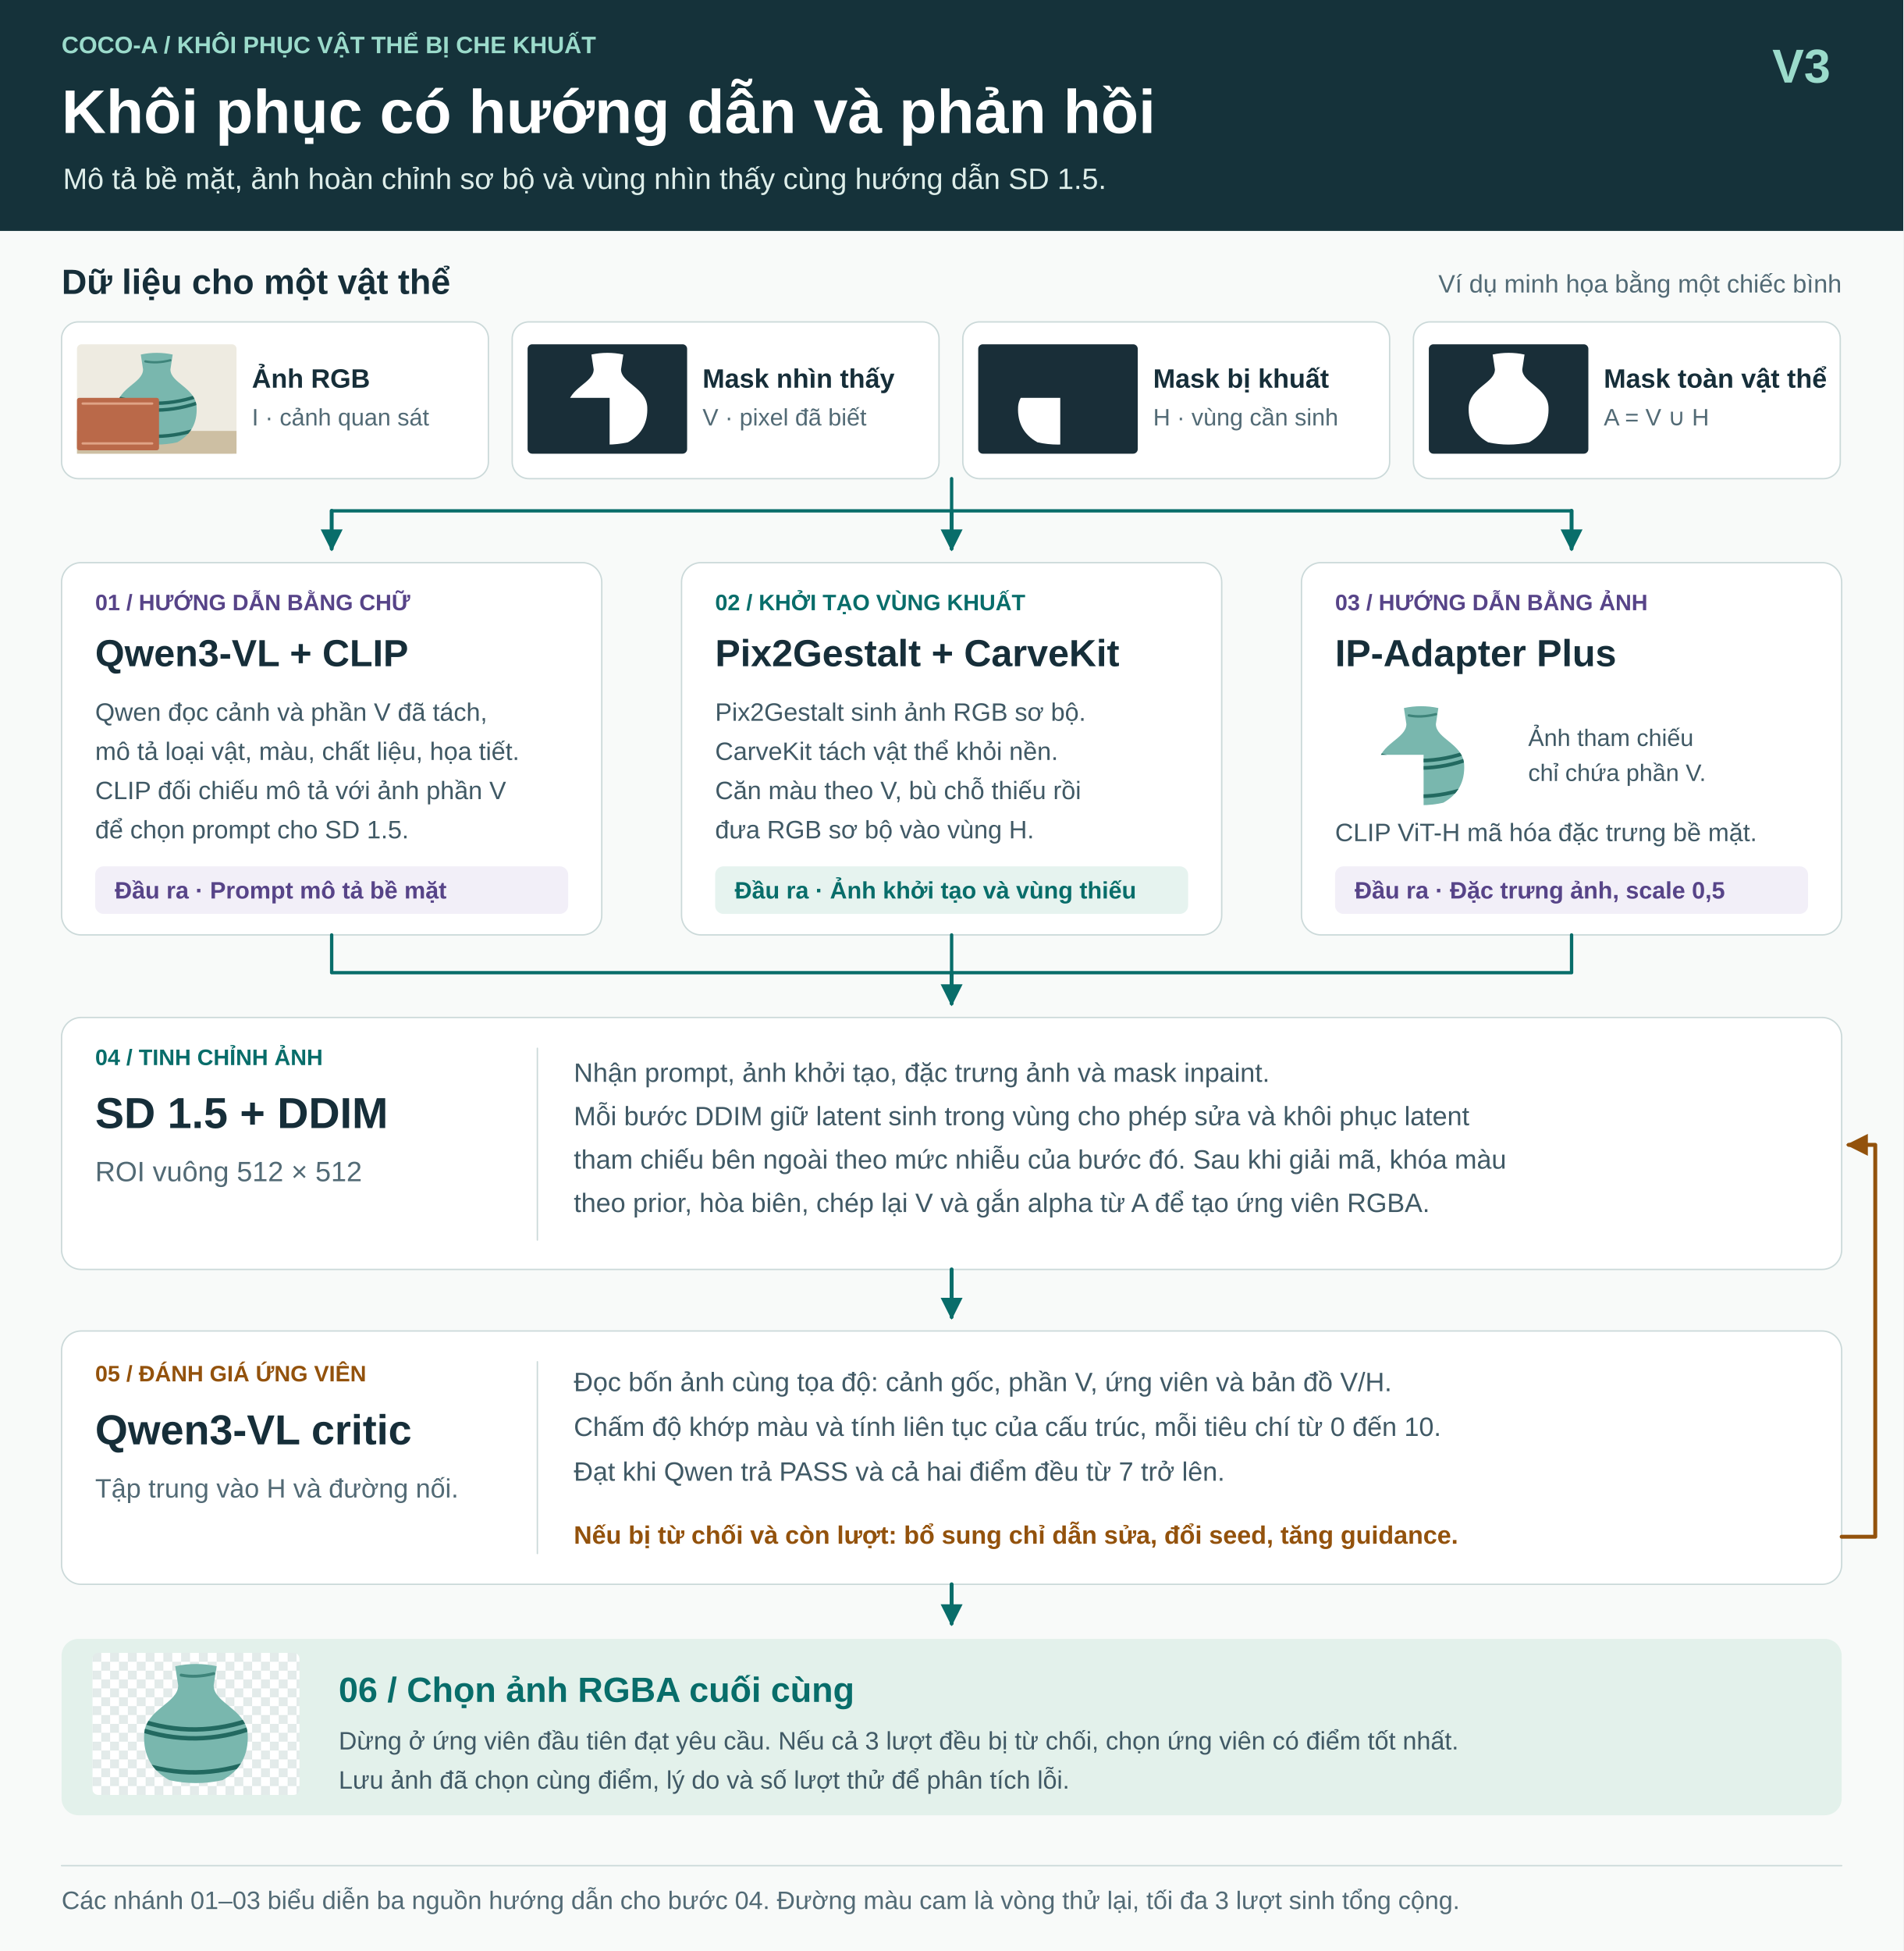
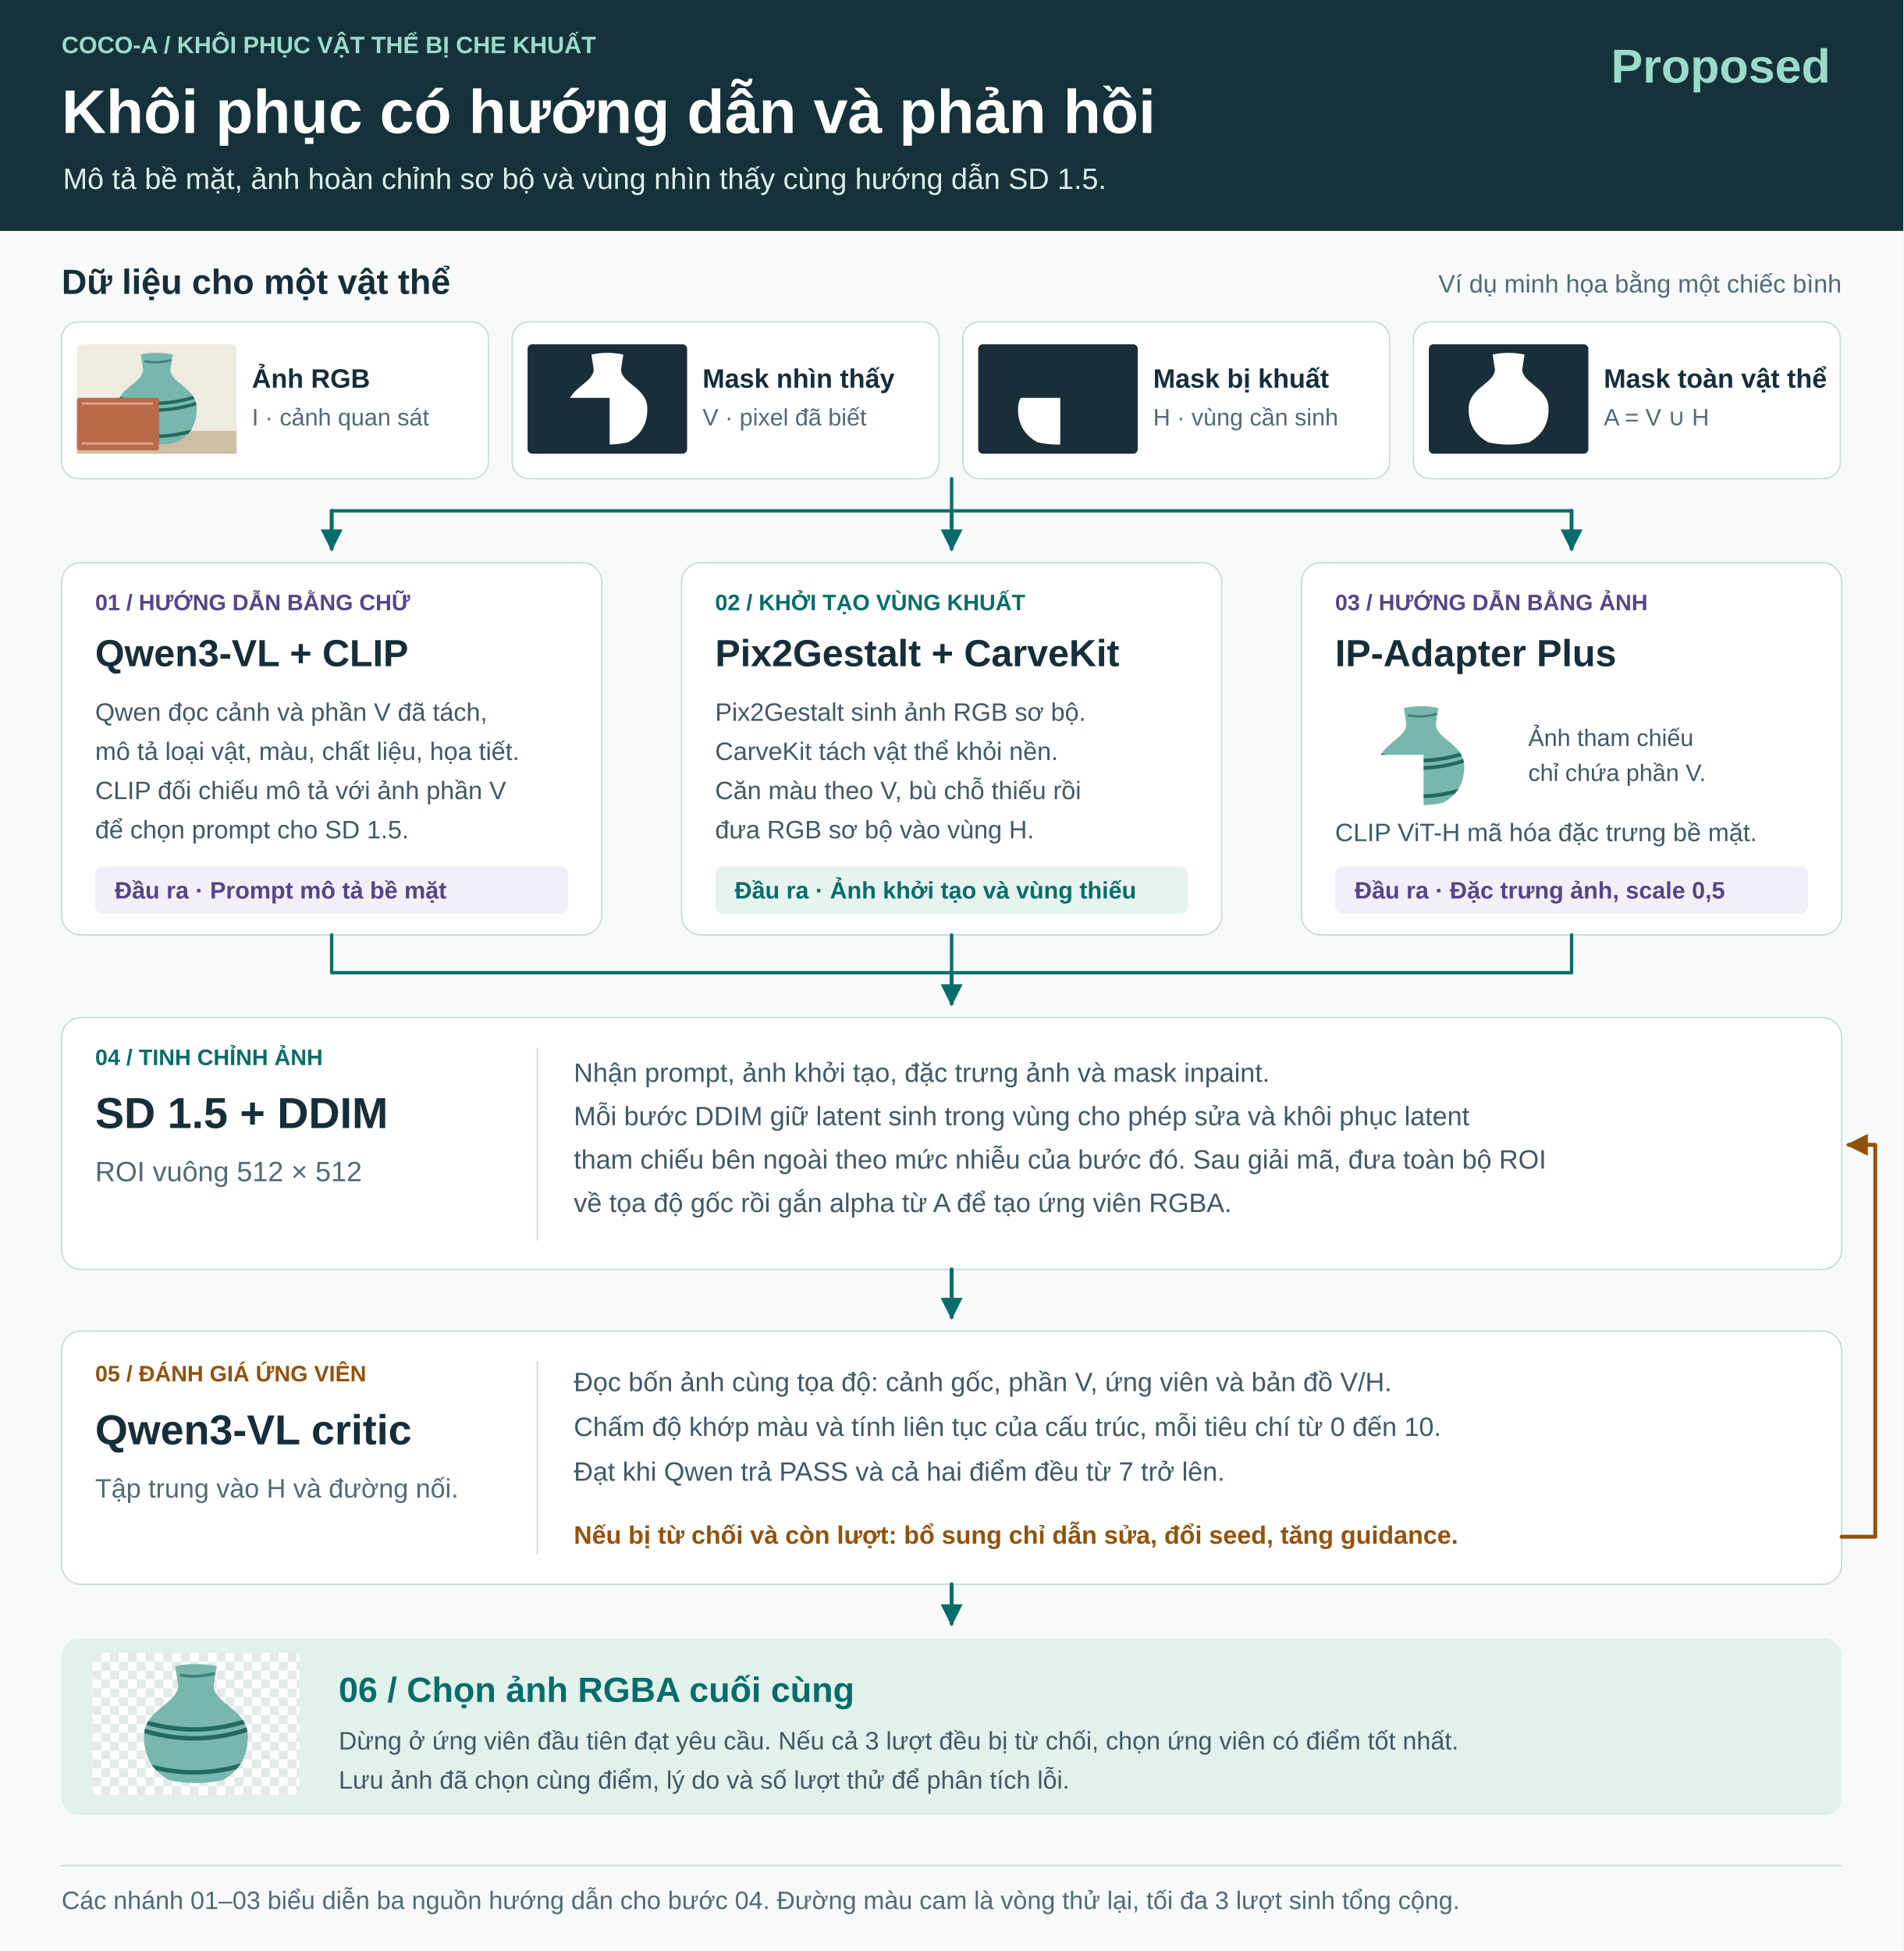
<svg xmlns="http://www.w3.org/2000/svg" xmlns:xlink="http://www.w3.org/1999/xlink" width="1360" height="1394" viewBox="0 0 1360 1394" xml:lang="vi" role="img" aria-labelledby="title desc">
  <defs>
    <marker id="arrow" viewBox="0 0 10 10" refX="8" refY="5" markerWidth="7" markerHeight="7" orient="auto">
      <path d="M1 1 L9 5 L1 9 Z" fill="#086d6a" />
    </marker>
    <marker id="retry" viewBox="0 0 10 10" refX="8" refY="5" markerWidth="7" markerHeight="7" orient="auto">
      <path d="M1 1 L9 5 L1 9 Z" fill="#93520c" />
    </marker>
    <pattern id="checks" width="12" height="12" patternUnits="userSpaceOnUse">
      <rect width="12" height="12" fill="#fff" />
      <path d="M0 0h6v6H0z M6 6h6v6H6z" fill="#e3ebea" />
    </pattern>
    <path id="vase" d="M56 9 Q70 6 84 9 L82 22 C82 34 104 38 105 55 Q106 76 88 86 Q70 90 52 86 Q34 76 35 55 C36 38 58 34 58 22 Z" />
    <clipPath id="vaseClip">
      <use xlink:href="#vase" />
    </clipPath>
    <clipPath id="occ">
      <rect x="0" y="47" width="72" height="50" />
    </clipPath>
    <clipPath id="vis">
      <path d="M0 0H140V96H72V47H0Z" />
    </clipPath>
  </defs>
  <rect x="0" y="0" width="1360" height="1394" rx="0" fill="#f8faf9" stroke="none" />
  <g font-family="Segoe UI, Arial, sans-serif">
    <rect x="0" y="0" width="1360" height="165" rx="0" fill="#15323a" stroke="none" />
    <text x="44" y="38" fill="#9bdbcb" font-size="17" font-weight="650">COCO-A    /    KHÔI PHỤC VẬT THỂ BỊ CHE KHUẤT</text>
    <text x="44" y="95" fill="#fff" font-size="44" font-weight="680">Khôi phục có hướng dẫn và phản hồi</text>
    <text x="45" y="135" fill="#deeeea" font-size="21" font-weight="400">Mô tả bề mặt, ảnh hoàn chỉnh sơ bộ và vùng nhìn thấy cùng hướng dẫn SD 1.5.</text>
-     <text x="1308" y="59" fill="#9bdbcb" font-size="34" font-weight="700" text-anchor="end">V3</text>
+     <text x="1308" y="59" fill="#9bdbcb" font-size="34" font-weight="700" text-anchor="end">Proposed</text>
    <text x="44" y="210" fill="#162e39" font-size="25" font-weight="700">Dữ liệu cho một vật thể</text>
    <text x="1316" y="209" fill="#526a75" font-size="18" font-weight="400" text-anchor="end">Ví dụ minh họa bằng một chiếc bình</text>
    <rect x="44" y="230" width="305" height="112" rx="12" fill="#fff" stroke="#cbd9d9" />
    <g transform="translate(55 246) scale(0.8142857)">
      <rect x="0" y="0" width="140" height="96" rx="4" fill="#eeebe1" stroke="none" />
      <rect x="0" y="76" width="140" height="20" rx="0" fill="#cdbfa3" stroke="none" />
      <use xlink:href="#vase" fill="#79b7ae" />
      <g clip-path="url(#vaseClip)">
        <path d="M30 45 Q70 59 110 44 M30 51 Q70 65 110 50 M30 74 Q70 88 110 73" fill="none" stroke="#226960" stroke-width="3" stroke-linecap="round" stroke-linejoin="round" />
        <path d="M60 15 Q70 17 82 14" fill="none" stroke="#3e847a" stroke-width="2" stroke-linecap="round" stroke-linejoin="round" />
      </g>
      <rect x="0" y="47" width="72" height="46" rx="2" fill="#ba6949" stroke="none" />
      <path d="M5 52H66 M5 87H66" fill="none" stroke="#e0a386" stroke-width="2" stroke-linecap="round" stroke-linejoin="round" />
    </g>
    <text x="180" y="277" fill="#162e39" font-size="19" font-weight="650">Ảnh RGB</text>
    <text x="180" y="304" fill="#526a75" font-size="17" font-weight="400">I · cảnh quan sát</text>
    <rect x="366" y="230" width="305" height="112" rx="12" fill="#fff" stroke="#cbd9d9" />
    <g transform="translate(377 246) scale(0.8142857)">
      <rect x="0" y="0" width="140" height="96" rx="4" fill="#192e38" stroke="none" />
      <g clip-path="url(#vis)">
        <use xlink:href="#vase" fill="#fff" />
      </g>
    </g>
    <text x="502" y="277" fill="#162e39" font-size="19" font-weight="650">Mask nhìn thấy</text>
    <text x="502" y="304" fill="#526a75" font-size="17" font-weight="400">V · pixel đã biết</text>
    <rect x="688" y="230" width="305" height="112" rx="12" fill="#fff" stroke="#cbd9d9" />
    <g transform="translate(699 246) scale(0.8142857)">
      <rect x="0" y="0" width="140" height="96" rx="4" fill="#192e38" stroke="none" />
      <g clip-path="url(#occ)">
        <use xlink:href="#vase" fill="#fff" />
      </g>
    </g>
    <text x="824" y="277" fill="#162e39" font-size="19" font-weight="650">Mask bị khuất</text>
    <text x="824" y="304" fill="#526a75" font-size="17" font-weight="400">H · vùng cần sinh</text>
    <rect x="1010" y="230" width="305" height="112" rx="12" fill="#fff" stroke="#cbd9d9" />
    <g transform="translate(1021 246) scale(0.8142857)">
      <rect x="0" y="0" width="140" height="96" rx="4" fill="#192e38" stroke="none" />
      <use xlink:href="#vase" fill="#fff" />
    </g>
    <text x="1146" y="277" fill="#162e39" font-size="19" font-weight="650">Mask toàn vật thể</text>
    <text x="1146" y="304" fill="#526a75" font-size="17" font-weight="400">A = V ∪ H</text>
    <path d="M680 342 V365 M237 365 H1123" fill="none" stroke="#086d6a" stroke-width="2.4" stroke-linecap="round" stroke-linejoin="round" />
    <path d="M237 365 V392" fill="none" stroke="#086d6a" stroke-width="2.8" stroke-linecap="round" stroke-linejoin="round" marker-end="url(#arrow)" />
    <path d="M680 365 V392" fill="none" stroke="#086d6a" stroke-width="2.8" stroke-linecap="round" stroke-linejoin="round" marker-end="url(#arrow)" />
    <path d="M1123 365 V392" fill="none" stroke="#086d6a" stroke-width="2.8" stroke-linecap="round" stroke-linejoin="round" marker-end="url(#arrow)" />
    <rect x="44" y="402" width="386" height="266" rx="14" fill="#fff" stroke="#cbd9d9" />
    <rect x="487" y="402" width="386" height="266" rx="14" fill="#fff" stroke="#cbd9d9" />
    <rect x="930" y="402" width="386" height="266" rx="14" fill="#fff" stroke="#cbd9d9" />
    <text x="68" y="436" fill="#574488" font-size="16" font-weight="700">01    /    HƯỚNG DẪN BẰNG CHỮ</text>
    <text x="68" y="476" fill="#162e39" font-size="27" font-weight="670">Qwen3-VL + CLIP</text>
    <text x="68" y="515" fill="#405965" font-size="18" font-weight="400">Qwen đọc cảnh và phần V đã tách,</text>
    <text x="68" y="543" fill="#405965" font-size="18" font-weight="400">mô tả loại vật, màu, chất liệu, họa tiết.</text>
    <text x="68" y="571" fill="#405965" font-size="18" font-weight="400">CLIP đối chiếu mô tả với ảnh phần V</text>
    <text x="68" y="599" fill="#405965" font-size="18" font-weight="400">để chọn prompt cho SD 1.5.</text>
    <rect x="68" y="619" width="338" height="34" rx="6" fill="#f2eff8" stroke="none" />
    <text x="82" y="642" fill="#574488" font-size="17" font-weight="650">Đầu ra   ·   Prompt mô tả bề mặt</text>
    <text x="511" y="436" fill="#086d6a" font-size="16" font-weight="700">02    /    KHỞI TẠO VÙNG KHUẤT</text>
    <text x="511" y="476" fill="#162e39" font-size="27" font-weight="670">Pix2Gestalt + CarveKit</text>
    <text x="511" y="515" fill="#405965" font-size="18" font-weight="400">Pix2Gestalt sinh ảnh RGB sơ bộ.</text>
    <text x="511" y="543" fill="#405965" font-size="18" font-weight="400">CarveKit tách vật thể khỏi nền.</text>
    <text x="511" y="571" fill="#405965" font-size="18" font-weight="400">Căn màu theo V, bù chỗ thiếu rồi</text>
    <text x="511" y="599" fill="#405965" font-size="18" font-weight="400">đưa RGB sơ bộ vào vùng H.</text>
    <rect x="511" y="619" width="338" height="34" rx="6" fill="#e6f3ef" stroke="none" />
    <text x="525" y="642" fill="#086d6a" font-size="17" font-weight="650">Đầu ra   ·   Ảnh khởi tạo và vùng thiếu</text>
    <text x="954" y="436" fill="#574488" font-size="16" font-weight="700">03    /    HƯỚNG DẪN BẰNG ẢNH</text>
    <text x="954" y="476" fill="#162e39" font-size="27" font-weight="670">IP-Adapter Plus</text>
    <g transform="translate(954 498) scale(0.8785714)">
      <rect x="0" y="0" width="140" height="96" rx="4" fill="#fff" stroke="none" />
      <g clip-path="url(#vis)">
        <use xlink:href="#vase" fill="#79b7ae" />
        <g clip-path="url(#vaseClip)">
          <path d="M30 45 Q70 59 110 44 M30 51 Q70 65 110 50 M30 74 Q70 88 110 73" fill="none" stroke="#226960" stroke-width="3" stroke-linecap="round" stroke-linejoin="round" />
          <path d="M60 15 Q70 17 82 14" fill="none" stroke="#3e847a" stroke-width="2" stroke-linecap="round" stroke-linejoin="round" />
        </g>
      </g>
    </g>
    <text x="1092" y="533" fill="#405965" font-size="17" font-weight="400">Ảnh tham chiếu</text>
    <text x="1092" y="558" fill="#405965" font-size="17" font-weight="400">chỉ chứa phần V.</text>
    <text x="954" y="601" fill="#405965" font-size="18" font-weight="400">CLIP ViT-H mã hóa đặc trưng bề mặt.</text>
    <rect x="954" y="619" width="338" height="34" rx="6" fill="#f2eff8" stroke="none" />
    <text x="968" y="642" fill="#574488" font-size="17" font-weight="650">Đầu ra   ·   Đặc trưng ảnh, scale 0,5</text>
    <path d="M237 668 V695 H1123 V668 M680 668 V695" fill="none" stroke="#086d6a" stroke-width="2.4" stroke-linecap="round" stroke-linejoin="round" />
    <path d="M680 695 V717" fill="none" stroke="#086d6a" stroke-width="2.8" stroke-linecap="round" stroke-linejoin="round" marker-end="url(#arrow)" />
    <rect x="44" y="727" width="1272" height="180" rx="14" fill="#fff" stroke="#cbd9d9" />
    <text x="68" y="761" fill="#086d6a" font-size="16" font-weight="700">04    /    TINH CHỈNH ẢNH</text>
    <text x="68" y="806" fill="#162e39" font-size="31" font-weight="670">SD 1.5 + DDIM</text>
    <text x="68" y="844" fill="#526a75" font-size="20" font-weight="400">ROI vuông 512 × 512</text>
    <path d="M384 749 V886" fill="none" stroke="#cbd9d9" stroke-width="1" stroke-linecap="round" stroke-linejoin="round" />
    <text x="410" y="773" fill="#405965" font-size="19" font-weight="400">Nhận prompt, ảnh khởi tạo, đặc trưng ảnh và mask inpaint.</text>
    <text x="410" y="804" fill="#405965" font-size="19" font-weight="400">Mỗi bước DDIM giữ latent sinh trong vùng cho phép sửa và khôi phục latent</text>
-     <text x="410" y="835" fill="#405965" font-size="19" font-weight="400">tham chiếu bên ngoài theo mức nhiễu của bước đó. Sau khi giải mã, khóa màu</text>
-     <text x="410" y="866" fill="#405965" font-size="19" font-weight="400">theo prior, hòa biên, chép lại V và gắn alpha từ A để tạo ứng viên RGBA.</text>
+     <text x="410" y="835" fill="#405965" font-size="19" font-weight="400">tham chiếu bên ngoài theo mức nhiễu của bước đó. Sau giải mã, đưa toàn bộ ROI</text>
+     <text x="410" y="866" fill="#405965" font-size="19" font-weight="400">về tọa độ gốc rồi gắn alpha từ A để tạo ứng viên RGBA.</text>
    <path d="M680 907 V941" fill="none" stroke="#086d6a" stroke-width="2.8" stroke-linecap="round" stroke-linejoin="round" marker-end="url(#arrow)" />
    <rect x="44" y="951" width="1272" height="181" rx="14" fill="#fff" stroke="#cbd9d9" />
    <text x="68" y="987" fill="#93520c" font-size="16" font-weight="700">05    /    ĐÁNH GIÁ ỨNG VIÊN</text>
    <text x="68" y="1032" fill="#162e39" font-size="30" font-weight="670">Qwen3-VL critic</text>
    <text x="68" y="1070" fill="#526a75" font-size="19" font-weight="400">Tập trung vào H và đường nối.</text>
    <path d="M384 973 V1110" fill="none" stroke="#cbd9d9" stroke-width="1" stroke-linecap="round" stroke-linejoin="round" />
    <text x="410" y="994" fill="#405965" font-size="19" font-weight="400">Đọc bốn ảnh cùng tọa độ: cảnh gốc, phần V, ứng viên và bản đồ V/H.</text>
    <text x="410" y="1026" fill="#405965" font-size="19" font-weight="400">Chấm độ khớp màu và tính liên tục của cấu trúc, mỗi tiêu chí từ 0 đến 10.</text>
    <text x="410" y="1058" fill="#405965" font-size="19" font-weight="400">Đạt khi Qwen trả PASS và cả hai điểm đều từ 7 trở lên.</text>
    <text x="410" y="1103" fill="#93520c" font-size="18" font-weight="650">Nếu bị từ chối và còn lượt: bổ sung chỉ dẫn sửa, đổi seed, tăng guidance.</text>
    <path d="M1316 1098 H1340 V818 H1321" fill="none" stroke="#93520c" stroke-width="2.8" stroke-linecap="round" stroke-linejoin="round" marker-end="url(#retry)" />
    <path d="M680 1132 V1160" fill="none" stroke="#086d6a" stroke-width="2.8" stroke-linecap="round" stroke-linejoin="round" marker-end="url(#arrow)" />
    <rect x="44" y="1171" width="1272" height="126" rx="12" fill="#e3f1eb" stroke="none" />
    <g transform="translate(66 1181) scale(1.057143)">
      <rect x="0" y="0" width="140" height="96" rx="4" fill="url(#checks)" stroke="none" />
      <use xlink:href="#vase" fill="#79b7ae" />
      <g clip-path="url(#vaseClip)">
        <path d="M30 45 Q70 59 110 44 M30 51 Q70 65 110 50 M30 74 Q70 88 110 73" fill="none" stroke="#226960" stroke-width="3" stroke-linecap="round" stroke-linejoin="round" />
        <path d="M60 15 Q70 17 82 14" fill="none" stroke="#3e847a" stroke-width="2" stroke-linecap="round" stroke-linejoin="round" />
      </g>
    </g>
    <text x="242" y="1216" fill="#086d6a" font-size="25" font-weight="670">06    /    Chọn ảnh RGBA cuối cùng</text>
    <text x="242" y="1250" fill="#405965" font-size="18" font-weight="400">Dừng ở ứng viên đầu tiên đạt yêu cầu. Nếu cả 3 lượt đều bị từ chối, chọn ứng viên có điểm tốt nhất.</text>
    <text x="242" y="1278" fill="#405965" font-size="18" font-weight="400">Lưu ảnh đã chọn cùng điểm, lý do và số lượt thử để phân tích lỗi.</text>
    <path d="M44 1333 H1316" fill="none" stroke="#cbd9d9" stroke-width="1" stroke-linecap="round" stroke-linejoin="round" />
    <text x="44" y="1364" fill="#526a75" font-size="18" font-weight="400">Các nhánh 01–03 biểu diễn ba nguồn hướng dẫn cho bước 04. Đường màu cam là vòng thử lại, tối đa 3 lượt sinh tổng cộng.</text>
  </g>
</svg>
